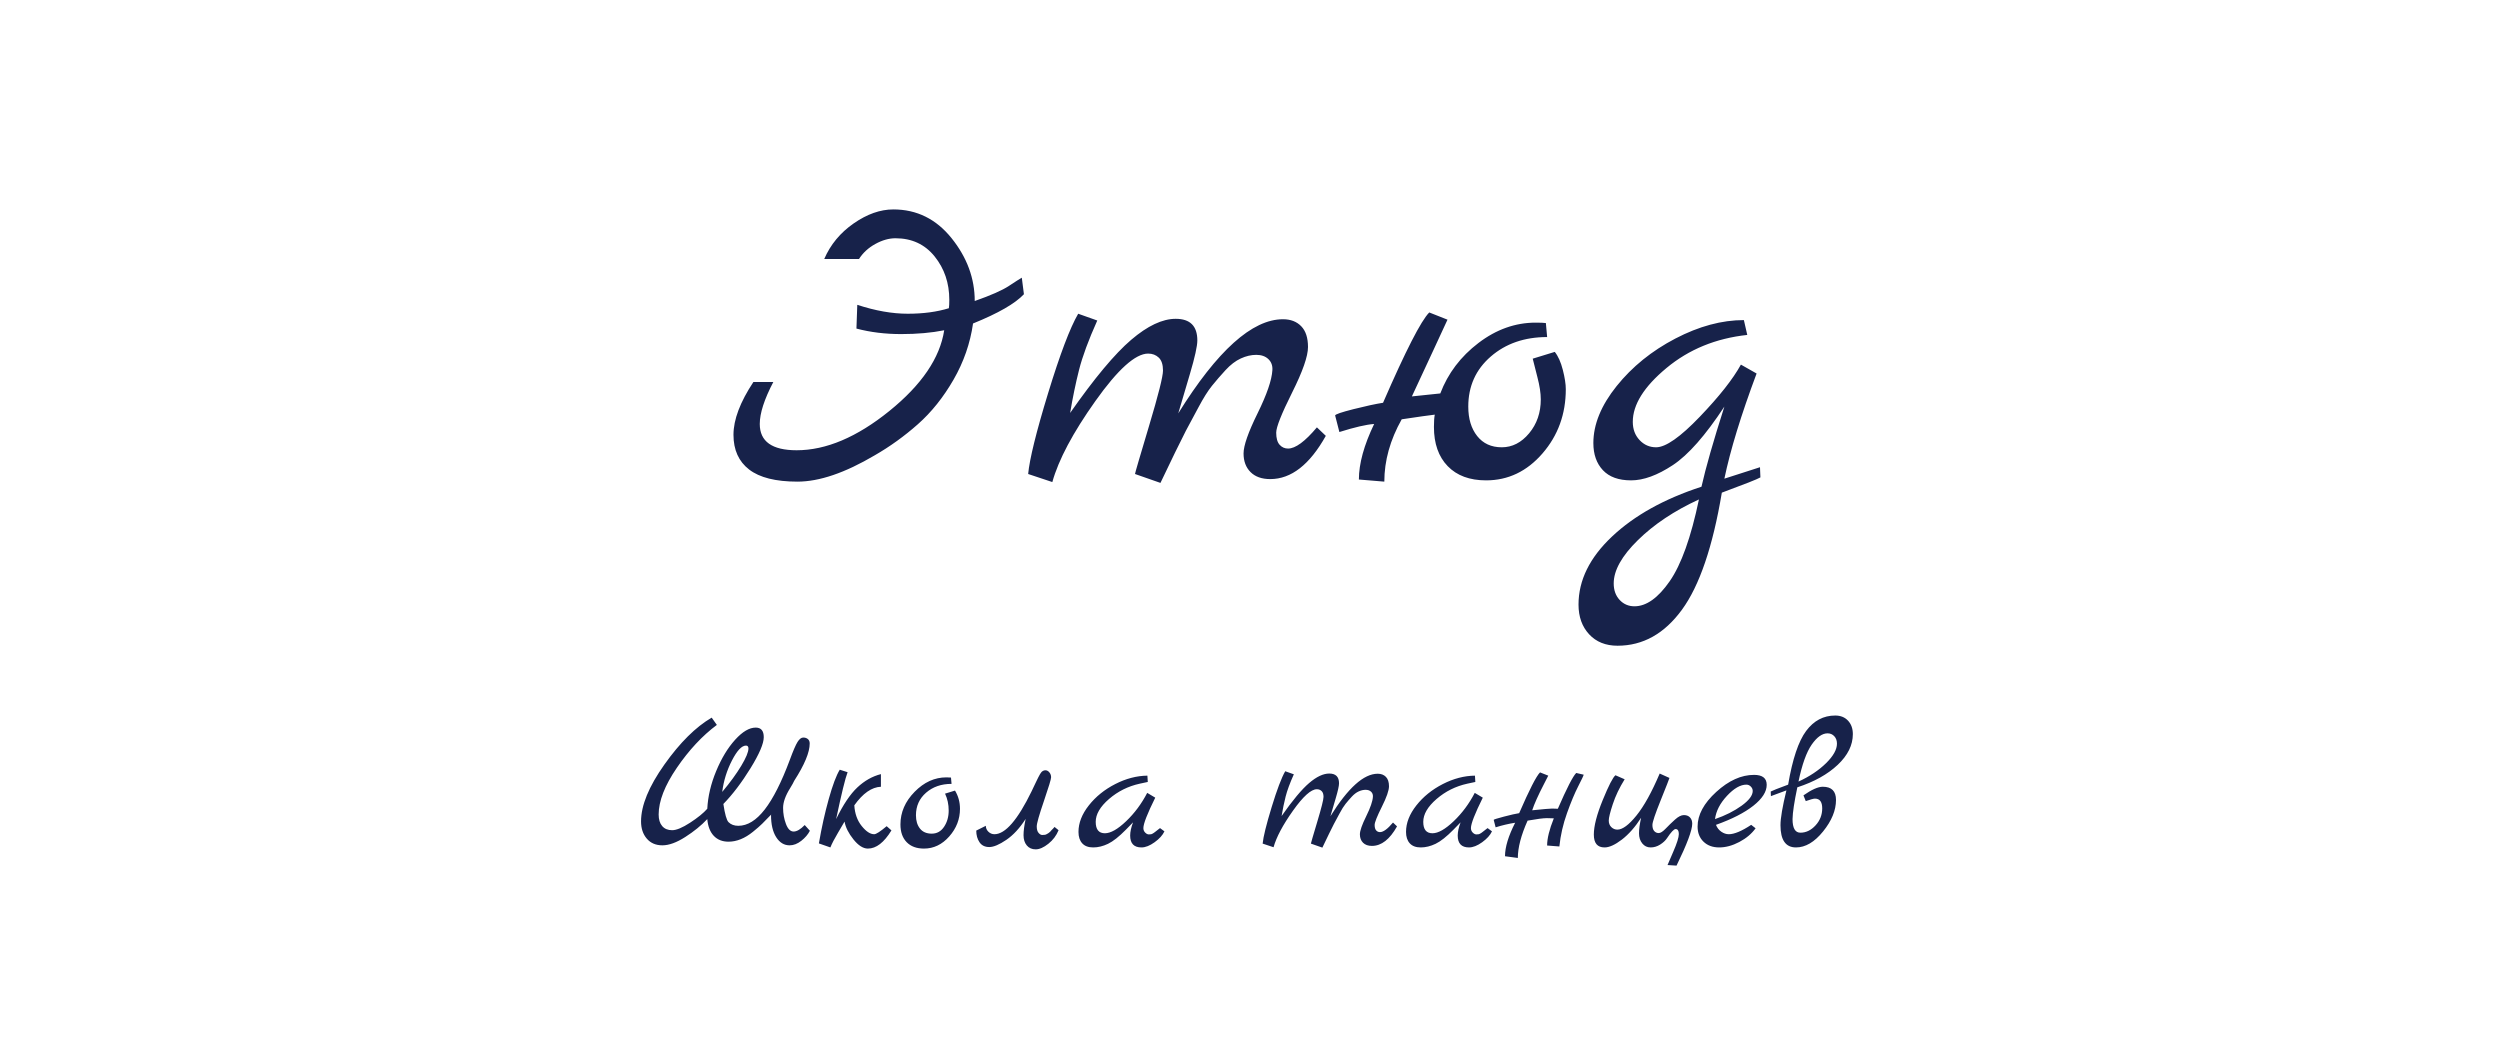
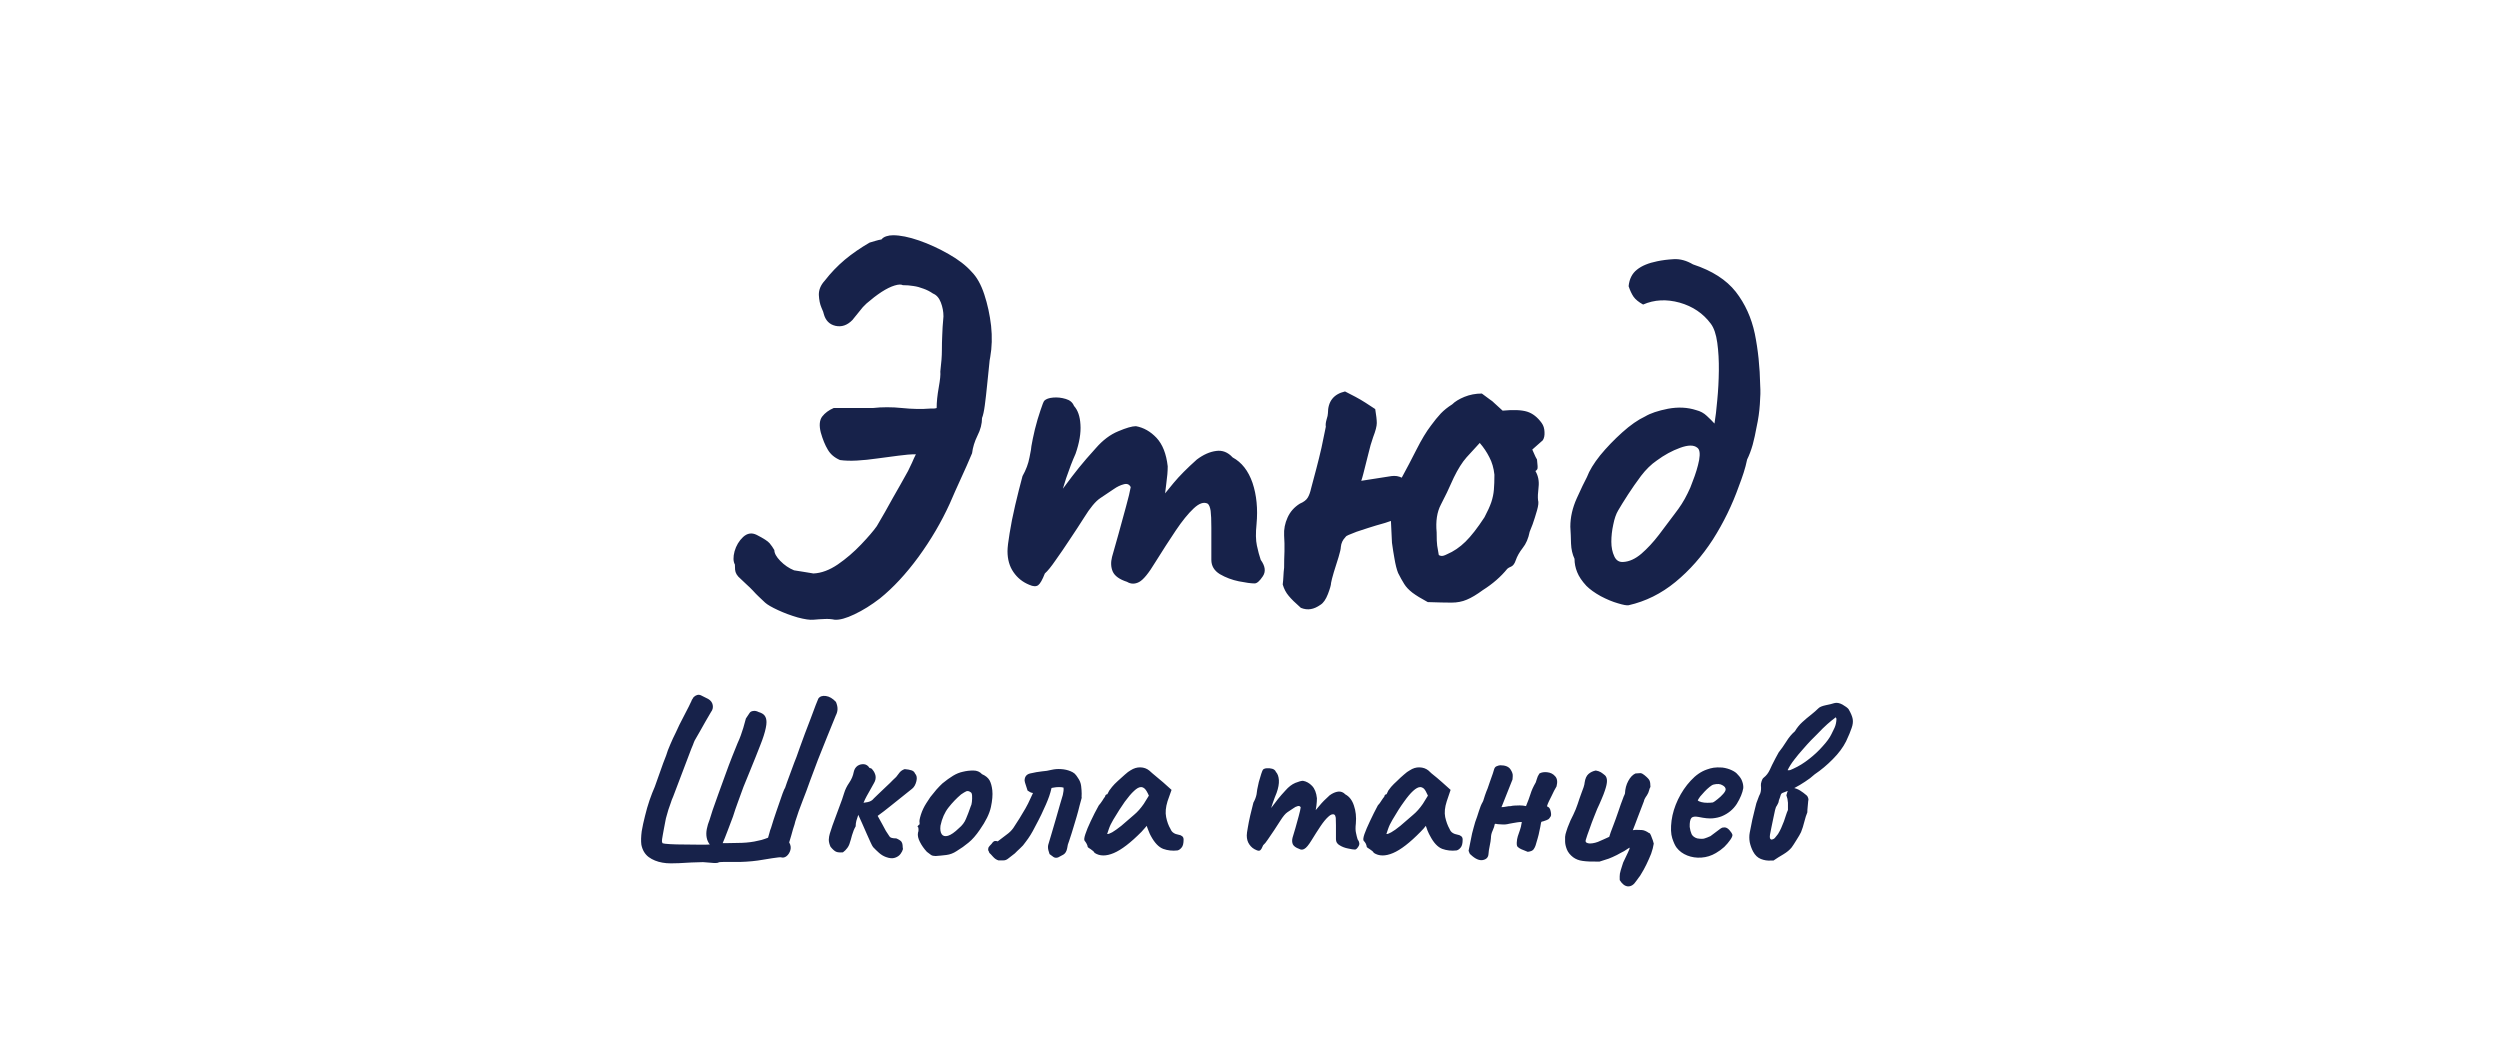
<svg xmlns="http://www.w3.org/2000/svg" viewBox="0 0 1432.5 600.75" width="1432.5" height="600.75">
-   <path fill="#17224a" d="M557.552 185.355Q555.122 202.362 546.376 217.546Q537.629 232.731 525.967 243.056Q514.306 253.382 501.186 260.914Q475.676 275.977 456.968 275.977Q438.261 275.977 429.272 269.052Q420.282 262.128 420.282 249.13Q420.282 236.132 431.701 218.882H443.12Q435.345 233.703 435.345 242.935Q435.345 257.998 456.483 257.998Q481.75 257.998 509.568 235.525Q537.386 213.052 541.031 189.242Q530.098 191.429 516.371 191.429Q502.644 191.429 490.739 188.27L491.225 174.665Q506.774 179.767 520.137 179.767Q533.499 179.767 543.703 176.608Q543.946 175.151 543.946 171.749Q543.946 157.415 535.564 146.968Q527.182 136.521 513.091 136.521Q507.503 136.521 501.551 139.801Q495.598 143.081 492.197 148.426H472.275Q477.62 136.035 489.16 128.017Q500.7 120.0 511.876 120.0Q532.041 120.0 545.282 136.521Q558.523 153.042 558.523 172.478Q572.372 167.619 578.081 163.853Q583.791 160.087 585.491 159.116L586.706 168.591Q579.174 176.608 557.552 185.355Z M754.587 244.879 759.69 249.738Q745.841 274.519 727.862 274.519Q720.574 274.519 716.565 270.51Q712.556 266.501 712.556 259.82Q712.556 253.139 720.574 236.861Q728.591 220.583 729.077 212.08Q729.32 208.192 726.769 205.763Q724.218 203.333 719.845 203.333Q715.472 203.333 710.977 205.398Q706.483 207.464 702.231 212.08Q697.979 216.696 694.456 221.069Q690.933 225.442 686.682 233.46Q682.43 241.477 679.515 246.822Q674.413 256.783 664.937 276.706L650.36 271.603Q650.36 270.875 658.378 244.15Q666.395 217.425 666.395 212.323Q666.395 207.221 663.966 204.913Q661.536 202.604 657.892 202.604Q646.959 202.604 627.644 229.815Q608.329 257.026 602.984 276.22L589.136 271.603Q590.35 258.727 600.554 225.321Q610.759 191.914 617.804 179.767L628.737 183.654Q621.206 200.418 618.29 211.958Q615.375 223.499 613.188 236.618Q634.082 206.735 648.173 194.708Q662.265 182.682 673.684 182.682Q686.074 182.682 686.074 195.073Q686.074 199.932 681.823 214.266Q677.571 228.601 675.141 236.861Q708.669 182.925 735.151 182.925Q741.711 182.925 745.598 186.934Q749.485 190.943 749.485 198.839Q749.485 206.735 740.375 224.956Q731.264 243.178 731.264 247.915Q731.264 252.653 733.207 254.84Q735.151 257.026 738.067 257.026Q744.383 257.026 754.587 244.879Z M890.885 201.633Q893.8 205.277 895.501 211.958Q897.202 218.639 897.202 223.013Q897.202 244.393 883.839 259.82Q870.477 275.248 851.526 275.248Q837.435 275.248 829.539 267.109Q821.643 258.97 821.643 244.636Q821.643 240.019 822.129 237.59Q817.756 238.076 803.178 240.262Q793.217 257.998 793.217 275.977L778.64 274.762Q778.64 261.156 787.386 242.935Q780.584 243.421 767.464 247.551L765.034 238.076Q765.034 237.104 775.603 234.431Q786.172 231.759 792.488 230.787Q811.925 186.084 818.97 179.038L829.417 183.168Q826.988 188.513 821.157 201.025Q815.326 213.537 809.009 227.143L825.287 225.442Q831.847 208.192 847.153 196.531Q862.459 184.869 879.952 184.869Q884.082 184.869 885.783 185.112L886.512 193.129Q867.075 193.129 854.199 204.305Q841.322 215.481 841.322 232.974Q841.322 243.421 846.424 249.859Q851.526 256.297 860.516 256.297Q869.505 256.297 876.186 248.28Q882.867 240.262 882.867 228.844Q882.867 223.499 880.924 216.088Q878.98 208.678 878.251 205.52Z M1008.475 267.716 1008.718 273.547Q1006.288 275.005 986.609 282.293Q978.834 328.698 963.771 349.349Q948.708 370.0 926.842 370.0Q916.638 370.0 910.564 363.44Q904.49 356.88 904.49 346.433Q904.49 325.539 923.684 307.439Q942.877 289.339 974.947 278.892Q978.591 262.614 988.067 232.974Q971.789 257.755 958.548 266.501Q945.307 275.248 934.617 275.248Q923.927 275.248 918.46 269.417Q912.994 263.586 912.994 253.868Q912.994 237.833 926.356 221.19Q939.719 204.548 960.005 193.98Q980.292 183.411 999.242 183.411L1001.186 191.914Q974.218 194.83 954.903 210.865Q935.588 226.9 935.588 241.72Q935.588 248.037 939.476 252.167Q943.363 256.297 948.951 256.297Q957.211 256.297 973.975 238.805Q990.739 221.312 997.542 208.921L1006.531 214.023Q993.169 249.738 988.067 274.276ZM973.489 286.181Q952.352 295.899 938.504 309.504Q924.655 323.11 924.655 334.286Q924.655 340.117 928.057 343.761Q931.458 347.405 936.56 347.405Q946.764 347.405 956.725 333.071Q966.687 318.737 973.489 286.181Z M461.107 472.745 464.069 476.036Q462.423 479.217 459.133 481.795Q455.842 484.372 452.441 484.372Q447.724 484.372 444.763 479.71Q441.801 475.048 441.801 467.041Q441.911 466.821 441.911 466.712Q438.51 470.222 436.755 471.977Q435.0 473.732 431.49 476.584Q424.469 482.288 417.449 482.288Q412.184 482.288 409.003 478.943Q405.821 475.597 405.273 469.344Q400.117 474.829 392.658 479.601Q385.199 484.372 379.55 484.372Q373.901 484.372 370.61 480.533Q367.319 476.694 367.319 470.661Q367.319 456.949 380.702 438.082Q394.084 419.214 407.796 411.207L410.758 415.375Q398.253 424.699 387.832 439.946Q377.411 455.194 377.411 466.712Q377.411 470.99 379.44 473.348Q381.469 475.707 385.144 475.707Q388.819 475.707 395.401 471.429Q401.982 467.151 405.273 463.421Q405.821 452.781 410.374 441.811Q414.926 430.842 421.233 423.876Q427.541 416.911 433.026 416.911Q437.633 416.911 437.633 422.395Q437.633 427.88 430.064 440.166Q422.495 452.452 414.487 460.679Q415.804 469.454 417.449 471.099Q419.533 473.184 423.043 473.184Q430.941 473.184 438.181 463.86Q445.421 454.536 452.551 435.449Q455.403 427.661 456.994 425.138Q458.584 422.615 460.23 422.615Q461.875 422.615 462.917 423.492Q463.959 424.37 463.959 426.015Q463.959 433.584 455.074 447.406Q454.526 448.722 452.77 451.574Q448.712 458.046 448.712 462.927Q448.712 467.809 450.357 472.142Q452.003 476.474 454.745 476.474Q457.487 476.474 461.107 472.745ZM427.431 427.222Q423.811 427.222 419.423 435.723Q415.036 444.224 413.829 453.768Q420.63 445.651 424.744 438.795Q428.857 431.939 428.857 428.867Q428.857 427.222 427.431 427.222Z M508.056 473.403 510.798 475.816Q504.436 486.237 497.306 486.237Q493.247 486.237 489.024 480.972Q484.801 475.707 483.923 470.77Q483.265 471.977 480.194 477.133Q477.122 482.288 475.806 485.579L469.224 483.276Q471.528 469.783 474.874 457.827Q478.219 445.87 481.181 441.043L485.679 442.469Q483.704 447.515 479.097 469.344Q485.13 456.949 491.273 451.19Q497.416 445.431 504.765 443.566V450.806Q496.867 451.135 489.518 461.446Q489.957 468.577 493.741 473.293Q497.526 478.01 500.926 478.01Q502.571 478.01 508.056 473.403Z M547.217 453.0Q550.069 457.717 550.069 463.421Q550.069 472.306 543.926 479.272Q537.783 486.237 529.446 486.237Q523.084 486.237 519.519 482.562Q515.954 478.888 515.954 472.416Q515.954 461.995 524.071 453.713Q532.189 445.431 542.281 445.431Q544.145 445.431 544.913 445.541L545.242 449.161Q536.467 449.161 530.653 454.207Q524.839 459.253 524.839 467.151Q524.839 471.867 527.143 474.774Q529.446 477.681 533.889 477.681Q538.332 477.681 540.964 473.732Q543.597 469.783 543.597 464.463Q543.597 459.143 541.513 454.755Z M559.393 475.926 564.878 473.184Q564.878 475.158 566.358 476.584Q567.839 478.01 569.814 478.01Q579.138 478.01 591.094 453.439Q591.753 452.013 592.63 450.203Q593.508 448.393 593.946 447.46Q594.385 446.528 594.989 445.321Q595.592 444.115 595.976 443.511Q596.36 442.908 596.798 442.36Q597.786 441.372 599.047 441.372Q600.309 441.372 601.296 442.579Q602.283 443.786 602.283 445.376Q602.283 446.967 598.17 458.978Q594.056 470.99 594.056 473.513Q594.056 476.036 595.098 477.242Q596.14 478.449 597.182 478.449Q598.224 478.449 598.773 478.339Q599.321 478.23 599.87 477.901Q600.418 477.571 600.802 477.352Q601.186 477.133 601.735 476.584L602.503 475.707Q602.832 475.487 603.435 474.774Q604.038 474.061 604.258 473.842L606.561 475.707Q604.696 480.314 600.693 483.495Q596.689 486.676 593.453 486.676Q590.217 486.676 588.352 484.427Q586.487 482.179 586.487 478.559Q586.487 474.939 587.694 469.235Q582.648 477.133 576.615 481.246Q570.582 485.36 566.852 485.36Q563.122 485.36 561.258 482.617Q559.393 479.875 559.393 475.926Z M664.699 474.5 667.222 476.365Q665.686 479.656 661.573 482.617Q657.459 485.579 654.059 485.579Q647.587 485.579 647.587 478.778Q647.587 475.597 649.232 471.209L645.173 475.378Q639.25 481.411 634.917 483.495Q630.584 485.579 626.416 485.579Q622.247 485.579 620.108 483.221Q617.969 480.862 617.969 476.694Q617.969 469.015 623.893 461.501Q629.816 453.987 639.031 449.27Q648.245 444.554 657.459 444.444L657.679 448.064L653.071 449.051Q643.089 451.245 635.466 457.827Q627.842 464.408 627.842 470.935Q627.842 477.462 633.107 477.462Q638.043 477.462 645.283 470.551Q652.523 463.64 657.349 454.316L661.957 457.059Q655.156 470.77 655.156 474.5Q655.156 476.036 656.198 477.078Q657.24 478.12 658.282 478.12Q659.324 478.12 659.653 478.01Q659.982 477.901 660.311 477.736Q660.64 477.571 661.134 477.242Q661.628 476.913 662.011 476.584Q662.395 476.255 663.273 475.597Q664.151 474.939 664.699 474.5Z  M798.196 471.319 800.5 473.513Q794.247 484.702 786.13 484.702Q782.839 484.702 781.029 482.892Q779.219 481.082 779.219 478.065Q779.219 475.048 782.839 467.699Q786.459 460.349 786.679 456.51Q786.788 454.755 785.636 453.658Q784.485 452.561 782.51 452.561Q780.536 452.561 778.506 453.494Q776.477 454.426 774.557 456.51Q772.638 458.594 771.047 460.569Q769.457 462.543 767.537 466.163Q765.617 469.783 764.301 472.196Q761.997 476.694 757.719 485.689L751.138 483.385Q751.138 483.056 754.758 470.99Q758.378 458.923 758.378 456.62Q758.378 454.316 757.281 453.274Q756.184 452.232 754.538 452.232Q749.602 452.232 740.881 464.518Q732.161 476.804 729.747 485.469L723.495 483.385Q724.043 477.571 728.651 462.489Q733.258 447.406 736.439 441.921L741.375 443.676Q737.974 451.245 736.658 456.455Q735.342 461.666 734.355 467.589Q743.788 454.097 750.151 448.667Q756.513 443.237 761.668 443.237Q767.263 443.237 767.263 448.832Q767.263 451.026 765.343 457.497Q763.423 463.969 762.327 467.699Q777.464 443.347 789.421 443.347Q792.383 443.347 794.138 445.157Q795.893 446.967 795.893 450.532Q795.893 454.097 791.779 462.324Q787.666 470.551 787.666 472.69Q787.666 474.829 788.543 475.816Q789.421 476.804 790.737 476.804Q793.589 476.804 798.196 471.319Z M852.385 474.5 854.908 476.365Q853.372 479.656 849.259 482.617Q845.145 485.579 841.745 485.579Q835.273 485.579 835.273 478.778Q835.273 475.597 836.918 471.209L832.86 475.378Q826.936 481.411 822.603 483.495Q818.27 485.579 814.102 485.579Q809.934 485.579 807.795 483.221Q805.656 480.862 805.656 476.694Q805.656 469.015 811.579 461.501Q817.503 453.987 826.717 449.27Q835.931 444.554 845.145 444.444L845.365 448.064L840.758 449.051Q830.776 451.245 823.152 457.827Q815.528 464.408 815.528 470.935Q815.528 477.462 820.793 477.462Q825.73 477.462 832.969 470.551Q840.209 463.64 845.036 454.316L849.643 457.059Q842.842 470.77 842.842 474.5Q842.842 476.036 843.884 477.078Q844.926 478.12 845.968 478.12Q847.01 478.12 847.339 478.01Q847.668 477.901 847.997 477.736Q848.327 477.571 848.82 477.242Q849.314 476.913 849.698 476.584Q850.082 476.255 850.959 475.597Q851.837 474.939 852.385 474.5Z M903.173 442.908 907.452 443.895Q907.342 444.663 904.325 450.532Q901.309 456.401 897.908 465.889Q894.508 475.378 893.52 485.031L886.5 484.482Q886.5 478.449 890.339 468.906Q889.352 468.796 886.335 468.796Q883.319 468.796 875.311 470.222Q869.717 482.727 869.717 491.612L862.367 490.625Q862.367 482.837 868.181 471.429Q862.587 472.306 856.992 474.061L855.895 469.783Q855.895 469.454 861.764 467.918Q867.633 466.383 870.485 465.944Q879.26 445.76 882.441 442.579L887.158 444.444Q886.61 445.541 884.635 449.38Q879.699 458.923 877.944 464.298Q887.487 463.311 889.407 463.311Q891.327 463.311 892.643 463.421Q900.321 445.76 903.173 442.908Z M969.648 471.977Q969.648 477.571 960.653 496.0L955.497 495.671Q955.497 495.561 958.733 488.157Q961.969 480.753 961.969 477.901Q961.969 475.048 960.105 475.048Q958.679 475.048 955.168 480.314Q953.852 482.288 951.274 483.934Q948.696 485.579 945.79 485.579Q942.883 485.579 941.018 483.276Q939.153 480.972 939.153 477.462Q939.153 473.952 940.36 468.577Q935.204 476.584 929.335 481.082Q923.467 485.579 919.408 485.579Q913.265 485.579 913.265 478.23Q913.265 470.88 918.366 458.43Q923.467 445.98 925.661 444.224L930.926 446.528Q926.429 453.768 924.125 460.788Q921.821 467.809 921.821 470.167Q921.821 472.526 923.302 473.952Q924.783 475.378 926.758 475.378Q931.145 475.378 937.672 467.315Q944.199 459.253 951 443.237L956.594 445.76Q956.375 446.638 951.603 458.485Q946.832 470.332 946.832 472.69Q946.832 475.048 947.874 476.2Q948.916 477.352 950.452 477.352Q951.987 477.352 954.455 474.774Q956.923 472.196 959.776 469.619Q962.628 467.041 964.876 467.041Q967.125 467.041 968.386 468.412Q969.648 469.783 969.648 471.977Z M1003.434 472.635 1005.957 474.61Q1002.556 479.327 996.633 482.453Q990.709 485.579 985.115 485.579Q979.52 485.579 976.12 482.288Q972.719 478.997 972.719 473.622Q972.719 463.531 983.415 453.768Q994.11 444.005 1005.079 444.005Q1012.319 444.005 1012.319 449.709Q1012.319 455.633 1004.695 461.666Q997.071 467.699 983.25 472.635Q984.237 475.158 986.321 476.584Q988.406 478.01 990.599 478.01Q995.316 478.01 1003.434 472.635ZM982.702 469.344Q991.587 466.273 997.949 461.666Q1004.311 457.059 1004.311 453.219Q1004.311 451.793 1003.214 450.696Q1002.117 449.599 1000.691 449.599Q995.536 449.599 989.557 456.017Q983.579 462.434 982.702 469.344Z M1029.87 451.135Q1027.237 463.64 1027.128 469.344Q1027.128 477.133 1031.625 477.133Q1036.452 477.133 1040.291 472.964Q1044.13 468.796 1044.13 463.202Q1044.13 457.607 1039.962 457.607Q1038.755 457.607 1034.696 459.033L1033.38 455.742Q1040.401 450.806 1044.459 450.806Q1052.028 450.806 1052.028 458.375Q1052.028 467.26 1044.624 476.42Q1037.219 485.579 1029.102 485.579Q1020.217 485.579 1020.217 472.855Q1020.217 466.821 1023.617 452.89L1014.732 456.181L1014.622 453.548Q1015.719 452.89 1024.605 449.599Q1028.334 427.661 1034.916 418.83Q1041.497 410.0 1051.589 410.0Q1056.196 410.0 1058.939 412.962Q1061.681 415.923 1061.681 420.64Q1061.681 430.074 1053.015 438.246Q1044.349 446.418 1029.87 451.135ZM1030.528 447.844Q1040.071 443.457 1046.324 437.314Q1052.577 431.171 1052.577 426.125Q1052.577 423.492 1051.041 421.847Q1049.505 420.202 1047.202 420.202Q1042.594 420.202 1038.097 426.673Q1033.599 433.145 1030.528 447.844Z" />
+   <path fill="#17224a" d="M556.7 155.7Q561.2 160.2 564 168.7Q566.8 177.2 567.9 186.7Q568.9 196.2 567.4 204.6Q567.1 205.5 566.7 210.1Q566.2 214.7 565.6 220.8Q565 226.9 564.3 232.2Q563.6 237.4 562.7 239.5Q562.7 244.5 560.1 249.6Q557.6 254.7 557 259.7Q555.5 263.3 553.9 266.9Q552.2 270.5 550.6 274.2Q548.9 277.9 547.3 281.5Q545.7 285.1 544.2 288.6Q537 304.4 526.3 319.1Q515.6 333.7 504.2 342.9Q496.8 348.6 489.6 352Q482.5 355.4 478.3 355.1Q475.3 354.5 472.3 354.7Q469.4 354.8 466.1 355.1Q463.1 355.4 457.1 353.8Q451.2 352.1 445.8 349.6Q440.4 347.1 438.4 345.3Q436.6 343.5 434.8 341.9Q433 340.2 431.4 338.4Q429.7 336.6 427.9 335Q426.1 333.4 424.3 331.6Q421.4 329.2 421.2 326.4Q421.1 323.5 421.1 323.5Q419.6 320.8 420.9 315.9Q422.3 311 425.8 307.7Q429.4 304.4 433.6 306.5Q439.5 309.5 441 311.3Q442.5 313.1 443.7 315.2Q443.7 317.9 447.1 321.4Q450.6 325 455 326.8Q456.8 327.1 458.8 327.4Q460.7 327.7 462.5 328Q464.3 328.3 466.1 328.6Q472.9 328.3 480.1 323.4Q487.2 318.5 493.4 312Q499.5 305.6 502.4 301.5Q504.8 297.3 507.1 293.4Q509.3 289.5 511.5 285.5Q513.8 281.5 516 277.6Q518.2 273.7 520.3 269.9Q521.5 267.5 522.6 265.1Q523.6 262.7 524.8 260.3Q520.6 260.3 514.8 261.1Q509 261.8 502.7 262.7Q496.5 263.6 491 263.9Q485.5 264.2 481.3 263.6Q476.5 261.5 474.3 257.6Q472 253.8 470.3 247.8Q468.8 241.8 471.1 238.7Q473.5 235.6 477.7 233.8H500.1Q508.1 232.9 516.9 233.8Q525.7 234.7 533.1 234.1Q534 234.1 534.9 234.1Q535.8 234.1 536.7 233.8Q536.7 228.7 537.9 222Q539.1 215.3 538.8 212.9Q539.7 205.5 539.7 200.9Q539.7 196.2 539.9 192.1Q540 187.9 540.6 181.3Q540.6 177.2 539.1 173.3Q537.6 169.4 534.6 168.2Q532 166.4 529.1 165.4Q526.3 164.3 523.5 163.9Q520.6 163.4 517.3 163.4Q515.9 162.6 512.6 163.6Q509.3 164.6 505.1 167.3Q501 170 496.5 173.9Q496.2 174.2 495.6 174.8Q495 175.4 494.4 176Q492.9 177.8 491.4 179.7Q489.9 181.6 488.4 183.4Q484 187.9 478.7 186.7Q473.5 185.5 472 179.8Q472 179.2 470.7 176.3Q469.4 173.3 469.2 169Q469.1 164.6 472.6 160.8Q477.7 154.2 484.1 148.8Q490.5 143.5 498.3 139Q500.1 138.4 501.7 138Q503.3 137.5 505.1 137.2Q506 136 507.8 135.4Q509.6 134.8 511.7 134.8Q517.9 134.8 526.6 137.8Q535.2 140.8 543.6 145.6Q551.9 150.3 556.7 155.7ZM589.8 335.1Q584.1 332.8 580.7 327.8Q577.3 322.9 577.3 315.8Q577.3 312.8 578.5 305.6Q579.6 298.5 581.7 289.5Q583.8 280.6 585.9 272.8Q588.9 267.5 589.9 262.1Q591 256.8 591 255.6Q591.6 252 593 246Q594.5 240 596.2 235.1Q597.8 230.2 598.4 229.6Q599.9 228.1 603.5 227.8Q607.1 227.5 610.7 228.6Q614.2 229.6 615.4 232.6Q618.7 236.2 619.1 243.3Q619.6 250.5 616.3 260Q613.6 266 610.9 274Q608.3 282.1 606.3 288.8Q604.4 295.5 604.1 297.9L593.4 297.6Q598.4 292.8 602.9 287.6Q607.4 282.4 609.5 279.4Q614.5 272.6 618.3 267.9Q622 263.3 627.9 256.8Q633.9 249.9 640.8 247.1Q647.6 244.2 650.9 244.2Q657.5 245.4 662.7 250.9Q667.9 256.5 669.1 267.2Q669.1 271.4 668.3 277Q667.6 282.7 667.6 282.7Q667.6 282.7 672.5 276.7Q677.4 270.8 685.8 263.3Q691.4 259.1 696.8 258.4Q702.2 257.6 706.3 262.1Q714.1 266.3 717.7 276.7Q721.2 287.2 720 300.3Q719.2 308 720.2 312.6Q721.2 317.3 722.4 320.8Q726.3 326.2 723.6 330.2Q720.9 334.3 718.9 334.3Q715.9 334.3 709.9 333.1Q704 331.9 699 329Q694.1 326 694.1 320.8V302.4Q694.1 295.8 693.7 292.7Q693.2 289.5 692 288.6Q688.7 286.9 684 291.3Q679.2 295.8 673.7 304Q668.2 312.2 661.9 322.3Q656.3 331.6 652.7 333.5Q649.1 335.4 645.8 333.4Q639.3 331.3 637.6 327.5Q636 323.8 637.2 319.1Q638.7 314 640.9 306Q643.1 297.9 645.2 290.3Q647.3 282.7 647.9 279.1Q646.7 276.7 643.9 277.5Q641.1 278.2 638.1 280.3Q634.5 282.7 630.5 285.4Q626.4 288.1 621.1 296.7Q617.5 302.4 613 309.1Q608.6 315.8 604.8 321.1Q601.1 326.5 598.7 328.6Q596.6 334 594.9 335.3Q593.1 336.6 589.8 335.1ZM745.4 348.3Q740.6 344.1 738.4 341.4Q736.1 338.7 735 334.9Q735.3 332.5 735.4 330.1Q735.5 327.7 735.8 325.3Q735.8 320.5 736 315.9Q736.1 311.3 735.8 306.8Q735.5 301.5 737.8 296.5Q740 291.6 744.8 288.6Q748.1 287.2 749.3 285.2Q750.5 283.3 751.3 279.7Q752.8 274 754.3 268.4Q755.8 262.7 757.2 256.6Q758.5 250.5 759.7 244.5Q759.4 243 760.1 240.5Q760.9 238 760.9 236.8Q760.9 226.6 770.7 224.3Q773.7 225.8 776.7 227.4Q779.7 229 782.5 230.8Q785.3 232.6 788 234.4Q788.9 239.8 788.9 242.4Q788.9 245.1 786.8 250.5Q785.3 254.7 784 260.3Q782.6 266 781.2 271.4Q780.9 272.6 780.6 273.6Q780.3 274.6 780 275.5L797.3 272.8Q798.7 272.6 800.4 272.8Q802 273.1 803.2 273.7Q807.4 266 811.7 257.5Q816 249 819.9 243.9Q822.9 239.8 825.6 236.9Q828.3 234.1 832.1 231.7Q834.5 229.3 839.1 227.4Q843.8 225.5 849.1 225.5Q852.7 228.1 853.7 228.9Q854.8 229.6 855.1 229.9Q855.4 230.2 856.4 231.1Q857.5 232 861 235.3Q870.3 234.4 875.1 235.9Q879.8 237.4 883.4 242.4Q884.9 244.5 885 247.5Q885.2 250.5 884 252.3L878 257.6Q878.6 258.8 879.2 260.3Q879.8 261.8 880.7 263.3Q881.3 268.1 880.9 268.8Q880.4 269.6 879.8 269.9Q882.2 274 881.6 279.1Q881 284.2 881.3 286.6Q881.9 288.3 880.7 292.5Q879.5 296.7 878.2 300.4Q876.8 304.1 876.5 304.7Q875.4 310.4 872.5 314Q869.7 317.6 868.5 321.1Q867.6 323.8 866 324.6Q864.3 325.3 863.7 325.9Q858.1 332.8 849.7 338.1Q844.4 342 840.5 343.6Q836.6 345.3 831.7 345.3Q826.8 345.3 818.1 345Q812.5 342 809.3 339.6Q806.2 337.2 804.6 334.6Q802.9 331.9 801.1 328.3Q799.9 325.3 799 319.9Q798.7 318.2 798.3 315.8Q797.9 313.4 797.6 311L797 298.5Q796.1 298.8 795.2 299.1Q794.3 299.4 793.4 299.7Q788 301.2 784 302.5Q780 303.8 777.3 304.7Q774.3 305.9 772.8 306.5Q771.3 307.1 771 307.7Q768.6 310.1 768.3 313.4Q768.3 314.9 767 319.2Q765.7 323.5 764.3 327.8Q763 332.2 762.7 334Q762.7 335.7 760.9 340.4Q759.1 345 756.7 346.5Q753.7 348.6 751.1 349Q748.4 349.5 745.4 348.3ZM829.1 317.6Q834.8 315.2 839.7 310.4Q844.6 305.6 850.6 296.4Q853.3 291.3 854.5 287.8Q855.7 284.2 856 280.6Q856.3 277 856.3 272Q855.7 266.3 853.4 262Q851.2 257.6 847.9 253.8Q844.1 257.9 840.3 262.1Q836.6 266.3 833 273.7Q828.9 283 825.6 289.2Q822.3 295.5 823.2 305Q823.2 310.7 823.5 312.6Q823.8 314.6 824.4 317.9Q824.4 318.2 825.6 318.5Q826.8 318.8 829.1 317.6ZM933.2 346.8Q931.7 347.1 927.1 345.7Q922.5 344.4 917.2 341.6Q912 338.7 909 335.7Q905.2 331.6 903.7 327.8Q902.2 324.1 902.2 320.2Q900.4 316.4 900.2 311.5Q900.1 306.5 899.8 301.8Q899.8 293.7 903.5 285.5Q907.2 277.3 909.3 273.4Q911.4 267.8 916.9 260.9Q922.5 254.1 929.5 247.8Q936.5 241.5 942.7 238.6Q947.2 235.9 955.8 234.2Q964.5 232.6 971.9 235Q975.5 235.9 978 238.3Q980.6 240.7 982.4 242.7Q983.3 237.4 984 229.2Q984.8 221 984.9 212.3Q985 203.7 984 196.4Q983 189.1 980.3 185.5Q973.7 176.6 962.4 173.4Q951.1 170.3 941.5 174.5Q937.7 172.4 936 170Q934.4 167.6 933.2 164Q933.8 157.8 938 154.5Q942.1 151.2 949.6 149.7Q953.8 148.8 959.1 148.5Q964.5 148.2 970.1 151.5Q986.5 156.9 994.6 167.2Q1002.6 177.5 1005.5 191.2Q1008.3 204.9 1008.6 221Q1008.9 225.2 1008.4 231.6Q1008 238 1006.5 244.8Q1005.6 249.9 1004.3 254.8Q1002.9 259.7 1001.1 263.3Q1000.3 267.2 999.1 270.9Q997.9 274.6 996.4 278.5Q990.7 294.6 981.5 309.1Q972.2 323.5 960 333.5Q947.8 343.5 933.2 346.8ZM930.2 322Q935.3 321.7 940.5 317.3Q945.7 312.8 950.6 306.4Q955.5 300 959.7 294.3Q961.8 291.6 963.6 288.8Q965.4 286 967 282.7Q968.7 279.4 969.8 276.1Q972.5 269.3 973.6 263.6Q974.6 257.9 972.5 256.5Q969.5 254.1 962.7 256.6Q955.8 259.1 949.3 263.9Q944.5 267.2 940.3 272.7Q936.2 278.2 932.9 283.3Q931.1 286 929.6 288.5Q928.1 291 927.2 292.5Q925.4 295.5 924.4 300.6Q923.3 305.6 923.3 310.4Q923.3 315.2 925 318.8Q926.6 322.3 930.2 322ZM384.4 494.7Q383.1 494.7 381.9 494.6Q380.8 494.4 379.6 494.3Q375 493.5 371.7 491.1Q368.4 488.6 367.5 484Q367.1 480.9 367.7 476.3Q368.4 472.2 369.6 467.5Q370.7 462.9 372.2 458.5Q373.7 454.2 375.2 450.8Q375.9 448.6 376.8 446.3Q377.6 444.1 378.4 441.8Q379.2 439.6 380 437.3Q380.9 435.1 381.7 432.9Q382.1 431.5 382.7 429.9Q383.4 428.2 384.1 426.5Q384.8 424.8 385.6 423.1Q386.5 421.3 387.3 419.6Q389.2 415.3 391.3 411.4Q393.4 407.5 394.7 404.8Q395.4 403.5 395.8 402.5Q396.3 401.6 396.4 401.1Q396.7 400.6 397 400.2Q397.3 399.8 397.4 399.5Q399.5 397.5 401.6 398.4Q403.7 399.4 405.8 400.5Q408 401.8 408.4 404Q408.8 406.2 407.4 408Q405.8 410.8 404.2 413.5Q402.7 416.2 401.1 419Q399.5 421.7 398 424.4Q397.7 425 397.5 425.6Q397.3 426.1 397.1 426.7Q396.8 427.3 396.6 427.9Q396.4 428.5 396.1 429.1Q393.5 435.9 390.9 442.8Q388.3 449.6 385.7 456.5Q384.9 458.2 384.3 460.2Q383.6 462.1 383 463.9Q382.5 465.8 382 467.4Q381.5 469 381.3 470.3Q380.8 473.1 380.4 475Q380.1 477 379.8 478.3Q379.2 481.5 379.3 482.1Q379.3 482.6 379.7 483.2Q380.5 483.5 384 483.7Q387.5 483.9 392.2 483.9Q396.8 484 401.1 484Q402.7 484 404.1 484Q405.5 484 406.7 483.9Q405.3 482.1 404.9 479.8Q404.5 477.6 405 475Q405.5 472.4 406.6 469.7Q407 468.2 408.3 464.3Q409.7 460.4 411.6 455Q413.5 449.6 415.6 444Q417.6 438.4 419.5 433.6Q421.4 428.7 422.6 425.9Q423.8 423.3 424.5 421.3Q425.2 419.4 425.9 417.1Q426.6 414.8 427.4 411.7L429.4 408.7Q430 407.6 431.5 407.4Q433 407.1 434.7 408Q437.1 408.7 438.1 410Q439.2 411.4 439.2 413.8Q439.2 415.2 438.8 417.1Q438.4 419.1 437.6 421.6Q436.8 424.1 435.6 427.1Q434.5 430 433 433.7Q431.5 437.3 429.8 441.6Q428.1 445.8 426 450.9Q424.4 455.2 422.9 459.4Q421.3 463.7 420 467.9Q418.6 471.6 416.9 476.1Q415.2 480.6 414.1 483.1Q414.9 483.1 415.7 483.1Q416.5 483.1 417.3 483.1Q420 483.1 422.6 483Q425.2 483 427.6 482.8Q430 482.6 432.2 482.2Q434.3 481.8 436.3 481.3Q437.3 481 438.2 480.7Q439.2 480.4 440.1 480Q440.5 478.5 440.9 477.2Q441.2 475.8 441.8 474.4Q443.2 469.7 444.8 465.1Q446.3 460.6 447.5 457.3Q448.5 454.3 449.2 452.7Q449.8 451.2 449.7 451.9Q450 450.9 450.9 448.4Q451.8 445.8 453 442.7Q454.1 439.6 455.1 437Q456 434.5 456.4 433.7Q456.9 432.3 458.2 428.6Q459.5 425 461.2 420.4Q462.9 415.8 464.6 411.5Q466.3 407.1 467.4 404Q468.6 400.9 468.9 400.3Q470.2 398.4 473.2 398.8Q476.2 399.2 479 402.2Q480 404.6 479.9 406.5Q479.8 408.3 478.9 410Q476.6 415.7 473.9 422.3Q471.2 428.9 468.7 435.3Q466.3 441.8 464.2 447.3Q462.1 453.3 459.8 459.1Q457.5 464.9 455.7 470.7Q455.6 471.1 455.3 472.3Q454.9 473.5 454.4 475.1Q453.9 476.7 453.4 478.7Q452.8 480.8 452.2 482.7Q453.5 484.9 452.9 487.1Q452.3 489.2 450.8 490.5Q449.3 491.7 447.8 491.3Q447.6 491.2 447.1 491.2Q446.6 491.2 445.9 491.3Q443.2 491.6 437.3 492.6Q431.3 493.7 424 493.9Q422.5 493.9 419.7 493.9Q416.9 493.9 414.5 493.9Q412.2 493.9 411.7 494.2Q411 494.6 409.1 494.5Q407.2 494.4 405.4 494.2Q403.6 494 402.8 494Q400.1 494 396.2 494.2Q392.4 494.4 389 494.6Q385.7 494.7 384.4 494.7ZM507.7 491.1Q505.5 490.3 503.7 488.7Q501.9 487.1 500.3 485.4Q499.8 484.8 498.8 482.6Q497.8 480.5 496.6 477.7Q495.3 474.9 494.1 472Q492.9 469.2 491.8 466.9Q491.2 468.6 490.7 470.3Q490.3 471.9 490.3 473.5Q489.1 475.5 488.2 478.6Q487.4 481.7 487 482.7Q486.6 484.4 485.5 485.9Q484.4 487.4 483 488.4Q480.2 488.6 479 488Q477.7 487.4 475.9 485.2Q474.9 483 474.9 481.1Q475 479.2 475.5 477.6Q475.8 476.5 477 473Q478.3 469.5 479.8 465.4Q481.4 461.3 482.5 458.1Q483.6 454.9 483.7 454.4Q484.6 451.4 486.6 448.5Q488.6 445.6 489.2 442.3Q489.7 440 491.4 438.8Q493.1 437.7 495.1 437.9Q497 438.1 498.2 440Q498.7 440.1 499.2 440.3Q499.6 440.5 500 441.1Q501.3 442.6 501.7 444.6Q502 446.7 500.8 448.7Q499.4 451.3 498.4 453Q497.4 454.7 496.6 456.2Q495.7 457.8 494.8 460Q496.1 459.8 497.2 459.6Q498.2 459.4 499.1 458.9Q499.9 458.5 500.8 457.4Q501.6 456.6 503.5 454.8Q505.5 452.9 507.8 450.7Q510.1 448.6 511.7 446.9Q513.3 445.3 513.5 445.2Q514.4 444 515.5 442.6Q516.6 441.3 518.4 440.7Q520.8 440.9 522.3 441.4Q523.8 441.9 524.3 443.2Q525.8 444.8 525.1 447.6Q524.4 450.5 522.7 451.9Q520.5 453.6 517.2 456.3Q513.8 459 510.2 461.9Q506.5 464.9 502.9 467.5Q504.3 469.9 505.5 472.2Q506.7 474.5 507.6 476.1Q509 478.1 509.7 479.3Q510.3 480.4 513.6 480.4Q515.9 481.4 516.6 482.4Q517.2 483.5 517.2 484.5Q517.2 485.4 517.4 486.5Q517.1 487.8 516 489.3Q514.9 490.8 512.8 491.5Q510.7 492.2 507.7 491.1ZM536.1 490.5Q534.4 490.5 533.5 489.9Q532.5 489.2 531.1 488.1Q528.6 485.4 527.1 482.4Q525.6 479.5 526 477.2Q526.4 476.2 526.3 475.2Q526.2 474.2 526.2 474.2Q525.6 473.6 525.8 473.4Q526.1 473.2 526.4 472.7Q527.1 472.7 526.9 471.2Q526.6 470.2 527.7 466.7Q528.8 463.3 530.8 460.2Q531.6 458.9 533.1 456.7Q534.7 454.6 536.6 452.4Q538.5 450.3 540 448.9Q543.3 446.2 546.1 444.5Q548.9 442.8 551.8 442.2Q554.6 441.5 557.7 441.5Q560.8 441.5 562.7 443.6Q565.7 444.9 567 447.1Q568.2 449.3 568.6 452.9Q569 456.8 567.8 462.4Q566.6 468.1 561.4 475.5Q558.2 480.2 555 482.8Q551.9 485.4 548.1 487.7Q545.4 489.5 542.3 489.9Q539.1 490.3 536.1 490.5ZM549.4 474.6Q552.3 472.2 553.5 469.2Q554.8 466.2 556.2 462.1Q556.7 461.3 556.9 459.5Q557.1 457.7 557 455.9Q556.9 454.2 556.1 453.9Q554.9 453 553.7 453.4Q552.6 453.9 550.7 455.2Q546.8 458.5 543.5 462.7Q540.2 466.9 538.9 473.1Q538.5 476.3 539.6 478Q540.7 479.6 543.2 478.9Q545.8 478.1 549.4 474.6ZM572.1 493Q570.4 492.5 569 490.9Q567.7 489.4 566.9 488.7Q566.8 488.3 566.6 487.9Q566.4 487.5 566.2 487.1Q566.2 485.8 566.6 485.3Q566.9 484.8 568.2 483.5Q569.1 482.1 570 481.9Q570.9 481.8 571.7 482.1Q574.3 480.1 576.7 478.3Q579.1 476.6 580.6 474.5Q582.4 471.8 584.2 468.9Q585.9 466 587.6 463.2Q588.3 462 589.1 460.4Q589.8 458.9 590.6 457.2Q591.4 455.6 591.9 454.4Q590.6 454.2 590.1 453.8Q589.6 453.5 588.8 453Q588.4 451.6 587.8 449.9Q587.2 448.2 587.1 447.3Q587.1 444 590.2 443.2Q594.1 442.3 597 442Q599.9 441.8 602.6 441.1Q605.2 440.5 608.1 440.7Q611 440.9 613.4 441.9Q614.7 442.4 615.8 443.3Q616.8 444.3 617.7 445.8Q619.2 447.9 619.5 450.4Q619.8 452.9 619.8 454.8Q619.7 456.6 619.8 457.2Q619.4 458.6 618.6 461.6Q617.9 464.6 616.9 468Q615.9 471.4 615.1 474Q614.2 476.7 614 477.6Q613.4 479.7 612.6 481.9Q611.7 484 611.5 486Q611 488.7 609.3 489.7Q607.6 490.7 606.3 491.3Q604.8 491.8 603.7 491.1Q602.5 490.3 601.4 489.4Q600.5 486.9 600.5 485.6Q600.4 484.4 601.2 482.2Q601.6 481.1 602.6 477.5Q603.7 473.8 605 469.3Q606.3 464.7 607.4 460.9Q608.6 457 609 455.5Q609.3 454.2 609.4 453.2Q609.5 452.2 609.4 451.3Q608.5 451 606.8 451Q605.1 451 603.7 451.3Q603.4 451.4 603.1 451.4Q602.7 451.4 602.5 451.6Q602 453.9 601.2 456.2Q600.4 458.5 599.3 461Q598.2 463.5 596.7 466.7Q595.2 469.8 593.1 473.7Q591.8 476.3 590.5 478.4Q589.2 480.5 587.8 482.3L586.2 484.4Q585.4 485.2 584.5 486.1Q583.6 487 582.8 487.7Q582 488.4 581.5 489L577.5 492.1Q576.3 493 575 493Q573.7 493 572.1 493ZM627.2 488.7Q626.7 487.7 625 486.6Q623.2 485.6 623.2 485.1Q623.2 484.5 622.6 483.4Q622 482.3 621.5 481.8Q620.9 481 621.9 478Q622.9 474.9 625 470.5Q627.1 466 629.6 461.5Q630.6 460.4 631.7 458.7Q632.7 457 633.2 456.5Q633.2 456 633.6 455.5Q634 455.1 634.5 455.1L635.6 453Q635.9 452.5 637.2 450.9Q638.5 449.3 640.5 447.5Q642.5 445.6 644.5 443.9Q646.5 442.1 647.8 441.4Q650.6 439.6 653.5 439.7Q656.4 439.8 658.5 441.5Q658.9 441.9 660.3 443.1Q661.7 444.3 663.4 445.7Q665.2 447.1 666.5 448.3L671.3 452.6L669 459.1Q667.4 464.3 668.2 468.2Q669 472.2 670.7 475Q671.3 476.5 672.4 477.2Q673.5 478 675.3 478.3Q676.4 478.4 677.3 479.1Q678.2 479.7 678.2 481.1Q678.2 484.3 677.1 485.6Q676 487 674.7 487.3Q670.4 487.8 666.5 486.4Q662.6 484.9 659.4 478.9Q658.9 478.1 658.1 476Q657.2 473.8 657.1 473.2Q656.6 473.8 655.7 474.8Q654.9 475.8 654.1 476.6Q644.8 486 638.2 488.8Q631.6 491.6 627.2 488.7ZM634.4 477.9Q635.3 478 637.3 476.9Q639.2 475.8 642.5 473.2Q646.9 469.4 649.8 466.9Q652.7 464.5 655.4 460.6L658.3 455.9Q657 452.9 655.9 451.9Q654.9 451 653.8 451Q652.1 451 649.8 453.2Q647.5 455.3 644.5 459.4Q641.6 463.5 637.9 469.7Q636.2 472.5 635.3 475.2Q634.4 477.9 634.4 477.9ZM719.9 487.1Q717.4 486.1 715.9 483.9Q714.4 481.8 714.4 478.7Q714.4 477.4 715 474.2Q715.5 471.1 716.4 467.2Q717.3 463.3 718.2 459.9Q719.5 457.6 720 455.2Q720.4 452.9 720.4 452.3Q720.7 450.8 721.3 448.1Q722 445.5 722.7 443.4Q723.4 441.3 723.7 441Q724.4 440.3 725.9 440.2Q727.5 440.1 729 440.5Q730.6 441 731.1 442.3Q732.6 443.9 732.8 447Q733 450.1 731.5 454.3Q730.4 456.9 729.2 460.4Q728 463.9 727.2 466.9Q726.3 469.8 726.2 470.8L721.5 470.7Q723.7 468.6 725.7 466.4Q727.6 464.1 728.5 462.8Q730.7 459.8 732.4 457.7Q734 455.7 736.6 452.9Q739.2 449.9 742.2 448.6Q745.2 447.4 746.6 447.4Q749.5 447.9 751.8 450.3Q754.1 452.7 754.6 457.4Q754.6 459.2 754.3 461.7Q753.9 464.2 753.9 464.2Q753.9 464.2 756.1 461.6Q758.2 459 761.9 455.7Q764.4 453.9 766.7 453.6Q769.1 453.3 770.9 455.2Q774.3 457 775.8 461.6Q777.4 466.2 776.9 471.9Q776.5 475.3 777 477.3Q777.4 479.3 777.9 480.9Q779.6 483.2 778.4 485Q777.3 486.8 776.4 486.8Q775.1 486.8 772.5 486.2Q769.8 485.7 767.7 484.4Q765.5 483.2 765.5 480.9V472.8Q765.5 469.9 765.4 468.6Q765.2 467.2 764.6 466.8Q763.2 466 761.1 468Q759 469.9 756.6 473.5Q754.2 477.1 751.5 481.5Q749 485.6 747.4 486.4Q745.9 487.3 744.4 486.4Q741.6 485.4 740.8 483.8Q740.1 482.2 740.6 480.1Q741.3 477.9 742.3 474.4Q743.3 470.9 744.2 467.5Q745.1 464.2 745.3 462.6Q744.8 461.6 743.6 461.9Q742.3 462.2 741 463.2Q739.5 464.2 737.7 465.4Q736 466.5 733.6 470.3Q732 472.8 730.1 475.7Q728.1 478.7 726.5 481Q724.9 483.4 723.8 484.3Q722.9 486.6 722.1 487.2Q721.4 487.8 719.9 487.1ZM787.2 488.7Q786.7 487.7 784.9 486.6Q783.1 485.6 783.1 485.1Q783.1 484.5 782.6 483.4Q782 482.3 781.4 481.8Q780.8 481 781.8 478Q782.9 474.9 785 470.5Q787.1 466 789.5 461.5Q790.6 460.4 791.6 458.7Q792.7 457 793.2 456.5Q793.2 456 793.6 455.5Q794 455.1 794.5 455.1L795.5 453Q795.8 452.5 797.1 450.9Q798.5 449.3 800.5 447.5Q802.4 445.6 804.4 443.9Q806.4 442.1 807.8 441.4Q810.5 439.6 813.4 439.7Q816.4 439.8 818.5 441.5Q818.9 441.9 820.2 443.1Q821.6 444.3 823.4 445.7Q825.1 447.1 826.4 448.3L831.2 452.6L829 459.1Q827.3 464.3 828.1 468.2Q829 472.2 830.6 475Q831.2 476.5 832.3 477.2Q833.5 478 835.3 478.3Q836.3 478.4 837.2 479.1Q838.1 479.7 838.1 481.1Q838.1 484.3 837 485.6Q835.9 487 834.6 487.3Q830.3 487.8 826.4 486.4Q822.5 484.9 819.4 478.9Q818.9 478.1 818 476Q817.2 473.8 817 473.2Q816.5 473.8 815.7 474.8Q814.8 475.8 814 476.6Q804.8 486 798.2 488.8Q791.6 491.6 787.2 488.7ZM794.4 477.9Q795.3 478 797.2 476.9Q799.2 475.8 802.4 473.2Q806.9 469.4 809.7 466.9Q812.6 464.5 815.3 460.6L818.2 455.9Q816.9 452.9 815.9 451.9Q814.8 451 813.8 451Q812.1 451 809.7 453.2Q807.4 455.3 804.5 459.4Q801.5 463.5 797.9 469.7Q796.2 472.5 795.3 475.2Q794.4 477.9 794.4 477.9ZM882.1 443.2Q883.9 442.2 886.6 442.5Q889.4 442.8 891.1 444.8Q892.9 446.7 891.9 450.6Q891.3 451.7 890.5 453.1Q889.8 454.6 889 456.2Q888.2 457.8 887.5 459.2Q886.8 460.7 886.5 461.7V462.1Q888.1 462.6 888.5 464.7Q889 466.8 888.6 467.7Q887.7 469.2 887.1 469.5Q886.5 469.9 884.3 470.6Q883.8 470.7 883.4 470.8Q883.1 471 883 471.5Q882.6 474 882.1 476.1Q881.7 478.3 881.1 480.3Q880.5 482.3 879.9 484.4Q879.6 485.4 878.8 486.6Q878 487.8 875.4 488.1Q872.8 487 871.7 486.6Q870.6 486.1 869.8 485.4Q869 484.9 869.1 482.8Q869.2 480.8 869.7 479.2Q870.3 477.2 870.9 475.7Q871.5 474.2 872 471Q870.6 471 869.4 471.2Q868.1 471.4 867 471.6Q865.9 471.8 864.8 472Q863.7 472.3 862.5 472.4Q861.7 472.4 860.8 472.4Q859.9 472.4 859 472.3Q858.1 472.3 856.9 472L856.4 472.4Q856.3 473.7 855.3 475.9Q854.3 478 854.3 480.2Q854.2 481.9 853.6 484.7Q853 487.5 852.9 489.4Q852.7 492.2 849.7 492.8Q846.6 493.4 842.7 489.7Q842.2 489.4 842 488.8Q841.8 488.3 841.5 487.5L843.5 477.6Q844 475.8 844.4 474.2Q844.8 472.5 845.3 471Q846.4 468.1 847.4 464.8Q848.4 461.5 849.6 459.5Q849.9 459 850.2 457.9Q850.5 456.9 850.9 455.7Q851.3 454.6 851.7 453.5Q852.1 452.5 852.4 451.8Q852.9 450.5 853.7 448Q854.6 445.4 855.4 443.2Q856.1 441 856.1 440.9Q856.5 439.4 857.7 439Q858.9 438.5 859.7 438.5Q863.8 438.5 865.4 440.7Q867 443 866.8 444.8Q866.7 445.6 866.7 446.2Q866.7 446.9 866.4 447.3L860.6 461.9L860.3 462.5Q861.6 462.5 863 462.2Q864.3 461.9 865.7 461.9Q866.3 461.7 867.7 461.6Q869 461.5 870.8 461.5Q872.6 461.5 874.4 461.9Q876.1 457.8 877 454.9Q877.9 451.9 880 448.3Q880.1 448 880.6 446.4Q881 444.8 882.1 443.2ZM896.8 479.5Q896.9 478.1 897.6 476.1Q898.2 474.1 899 472.3Q899.7 470.6 899.9 470.1Q901.6 466.8 902.9 463.7Q904.1 460.6 905 457.7Q905.3 456.9 906 454.9Q906.7 453 907.4 451.1Q908 449.2 908 448.4Q908.5 445 910.2 443.5Q911.9 442 914.4 441.5Q916.1 441.8 917.3 442.5Q918.4 443.2 919.7 444.3Q920.8 445.4 920.8 447.5Q920.8 449.5 919.6 453Q919 454.9 917.7 457.9Q916.5 460.8 915.2 463.5Q914 466.3 913.4 468Q912.1 471.2 910.8 475Q909.4 478.7 908.7 481.1Q908.1 482.7 909.7 483.1Q911 483.5 912.5 483.2Q914 483 915.6 482.4Q917.1 481.8 918.8 481Q920.5 480.2 922.1 479.5Q922.4 478.5 922.9 477Q923.5 475.4 924.6 472.5Q925.7 469.7 927.4 464.7Q928.1 462.8 928.7 460.9Q929.4 459.1 929.9 457.7Q930.4 456.2 930.8 455.5Q931.1 454.7 931.1 454.7Q931.3 450.6 933 447.5Q934.7 444.3 937.1 443.2Q939 443 940 443Q941 443.1 942.2 444.1Q944.8 446.2 945.2 447.3Q945.7 448.4 945.7 450.9Q945.2 451.7 944.9 453Q944.6 454.3 943.7 455.7Q942.9 456.8 942.5 457.6Q942 458.5 942 459L938.4 468.4Q937.3 471.1 936.7 472.9Q936 474.6 935.6 475.7L937.2 475.5Q938.9 475.5 940.7 475.6Q942.6 475.7 945 477.4Q945.4 477.2 946 478.7Q946.6 480.1 947.1 481.6Q947.5 483.1 947.6 483.4Q947.2 486.1 946.1 489.2Q944.9 492.2 943.4 495.3Q941.9 498.4 940.2 501.1Q939.7 502 939.1 502.7Q938.5 503.4 937.5 504.9Q935.5 508 932.8 507.9Q930.2 507.7 928.1 504.3Q928 502.1 928.2 500.6Q928.5 499 929.7 495.4Q929.9 494.4 930.9 492.5Q931.9 490.5 932.8 488.5Q933.8 486.5 933.8 485.7Q933.7 485.8 933.2 486Q932.8 486.2 932.3 486.6Q931.6 487.1 930.6 487.7Q929.5 488.2 928.5 488.8Q927.4 489.4 926.5 489.9Q923.7 491.3 921.8 492Q920 492.6 916.5 493.7Q910 493.8 906.8 493.3Q903.7 492.9 901.4 491.2Q898.8 489.2 897.8 486.7Q896.8 484.1 896.8 482.1Q896.8 480 896.8 479.5ZM983.2 488.8Q979.3 491.1 974.9 491.4Q970.6 491.7 966.8 490.2Q963 488.7 960.7 485.7Q959.4 484 958.2 480.3Q957 476.6 957.8 470.2Q958.6 464.2 961.5 458.1Q964.5 451.9 968.8 447.3Q973.1 442.6 978.1 440.9Q980 440.2 981.9 439.9Q983.7 439.6 986.9 439.8Q989.9 440.2 992.2 441.3Q994.6 442.4 995.6 443.7Q997.7 445.8 998.3 447.8Q999 449.7 998.9 451.6Q998.2 455.7 995.2 460.6Q992.1 465.4 986.6 467.7Q984.4 468.6 981.4 468.9Q978.4 469.2 973.2 468.1Q970.1 467.5 969.1 468.8Q968.1 470.1 968.2 473.8Q968.5 476.2 969.3 478Q970.2 479.7 972.5 480.4Q975.5 480.9 976.8 480.4Q978.1 480 980.1 479.1Q981.1 478.4 982.1 477.6Q983.1 476.8 984.1 476.1Q985.1 475.3 985.7 474.9Q986.4 474.4 987 474.2Q987.7 474.1 988.3 474.1Q989.7 474.2 991 475.7Q992.3 477.1 992.7 478.4Q992.7 479.5 991.4 481.3Q990.1 483.2 988 485.3Q985.8 487.3 983.2 488.8ZM981.5 459.8Q982.4 459.4 984.2 457.9Q986 456.5 987.4 454.9Q988.8 453.3 988.8 452.3Q988.8 450.9 986.9 449.9Q985.1 448.8 982.1 449.5Q981 449.7 979.6 450.9Q978.1 452.1 976.7 453.6Q975.3 455.1 974.2 456.4Q973.2 457.8 972.8 458.6Q973.3 459.2 974.9 459.6Q976.4 460 978.3 460Q980.2 460 981.5 459.8ZM1014.6 493.1Q1011.8 493.3 1009 492.2Q1006.2 491.1 1004.5 487.9Q1003.2 485.4 1002.6 482.6Q1002.1 479.7 1002.6 477.1Q1004.2 468.5 1005.3 464.6Q1006.3 460.7 1006.4 460.2Q1006.7 459.6 1007.3 457.8Q1007.9 456 1008.6 454.7Q1009.3 452.7 1009 450.1Q1008.9 449.1 1009.4 447.6Q1009.8 446.2 1010.6 445.6Q1012.8 443.9 1014.1 441.1Q1014.5 440.2 1015.4 438.3Q1016.3 436.4 1017.4 434.4Q1018.5 432.4 1019.2 431.1Q1021.3 428.5 1023.5 425Q1025.7 421.4 1028.5 419Q1030.2 416.1 1032.7 413.8Q1035.2 411.5 1037.8 409.5Q1040.3 407.5 1041.9 405.9Q1042.9 404.8 1046.1 404.1Q1049.2 403.5 1051 402.9Q1053.1 402.3 1055.7 403.7Q1058.3 405.2 1059.2 406.3Q1061.2 409.7 1061.6 412Q1062 414.3 1061 417.1Q1060.1 419.9 1057.8 424.8Q1055.2 430 1050.2 435Q1045.3 440 1039.8 443.7Q1037.3 446 1034.3 447.9Q1031.3 449.9 1028.6 451.3Q1026.9 452.2 1025.1 452.9Q1023.4 453.6 1021.5 454.3Q1020.6 454.6 1020.3 455.7Q1020 456.9 1019.3 458.6Q1019.2 459.8 1018.7 460.6Q1018.3 461.5 1018 461.9Q1017.6 462.2 1017.1 464.2Q1016.6 466.2 1016.1 468.9Q1015.6 471.6 1015 474.2Q1014.5 476.8 1014.2 478.3Q1014 479.7 1014.2 480.3Q1014.4 480.9 1015 481.1Q1016.5 480.9 1017.2 479.9Q1017.9 478.9 1018.8 477.9Q1019.9 476.1 1020.6 474.5Q1021.3 472.9 1022.2 470.6Q1022.7 469.2 1023.3 467.3Q1023.9 465.4 1024.5 464.1Q1024.5 461.3 1024.5 460Q1024.4 458.6 1024.2 457.7Q1024 456.8 1023.6 455.7Q1024.5 452.2 1025.3 451.6Q1026.1 451 1027 451.3Q1029.6 451.8 1031.5 453Q1033.4 454.2 1035 455.6Q1035.8 456.2 1036.1 457.3Q1036.4 458.3 1036.1 459Q1036 460.6 1035.8 462.3Q1035.6 464.1 1035.6 465.5Q1034.7 467.6 1033.9 470.8Q1033.1 474.1 1032 476.8Q1031.2 478.5 1029.4 481.3Q1027.7 484.1 1026.6 485.6Q1024.9 487.7 1021.9 489.5Q1018.8 491.3 1016.2 493.1ZM1024.3 441.3Q1025.1 441.5 1025.9 441.2Q1026.8 440.9 1027.5 440.5Q1032.2 438.4 1036.6 434.9Q1041 431.5 1044.4 427.6Q1047.9 423.8 1049.4 420.7Q1050.2 419.2 1051.2 417Q1052.2 414.8 1052.3 411.9L1051.9 411Q1049.6 412.7 1047.1 414.9Q1044.6 417.1 1041.2 420.7Q1039.9 422 1037.7 424.2Q1035.5 426.5 1033 429.4Q1030.4 432.3 1028.1 435.3Q1025.7 438.4 1024.3 441.3Z" />
</svg>
